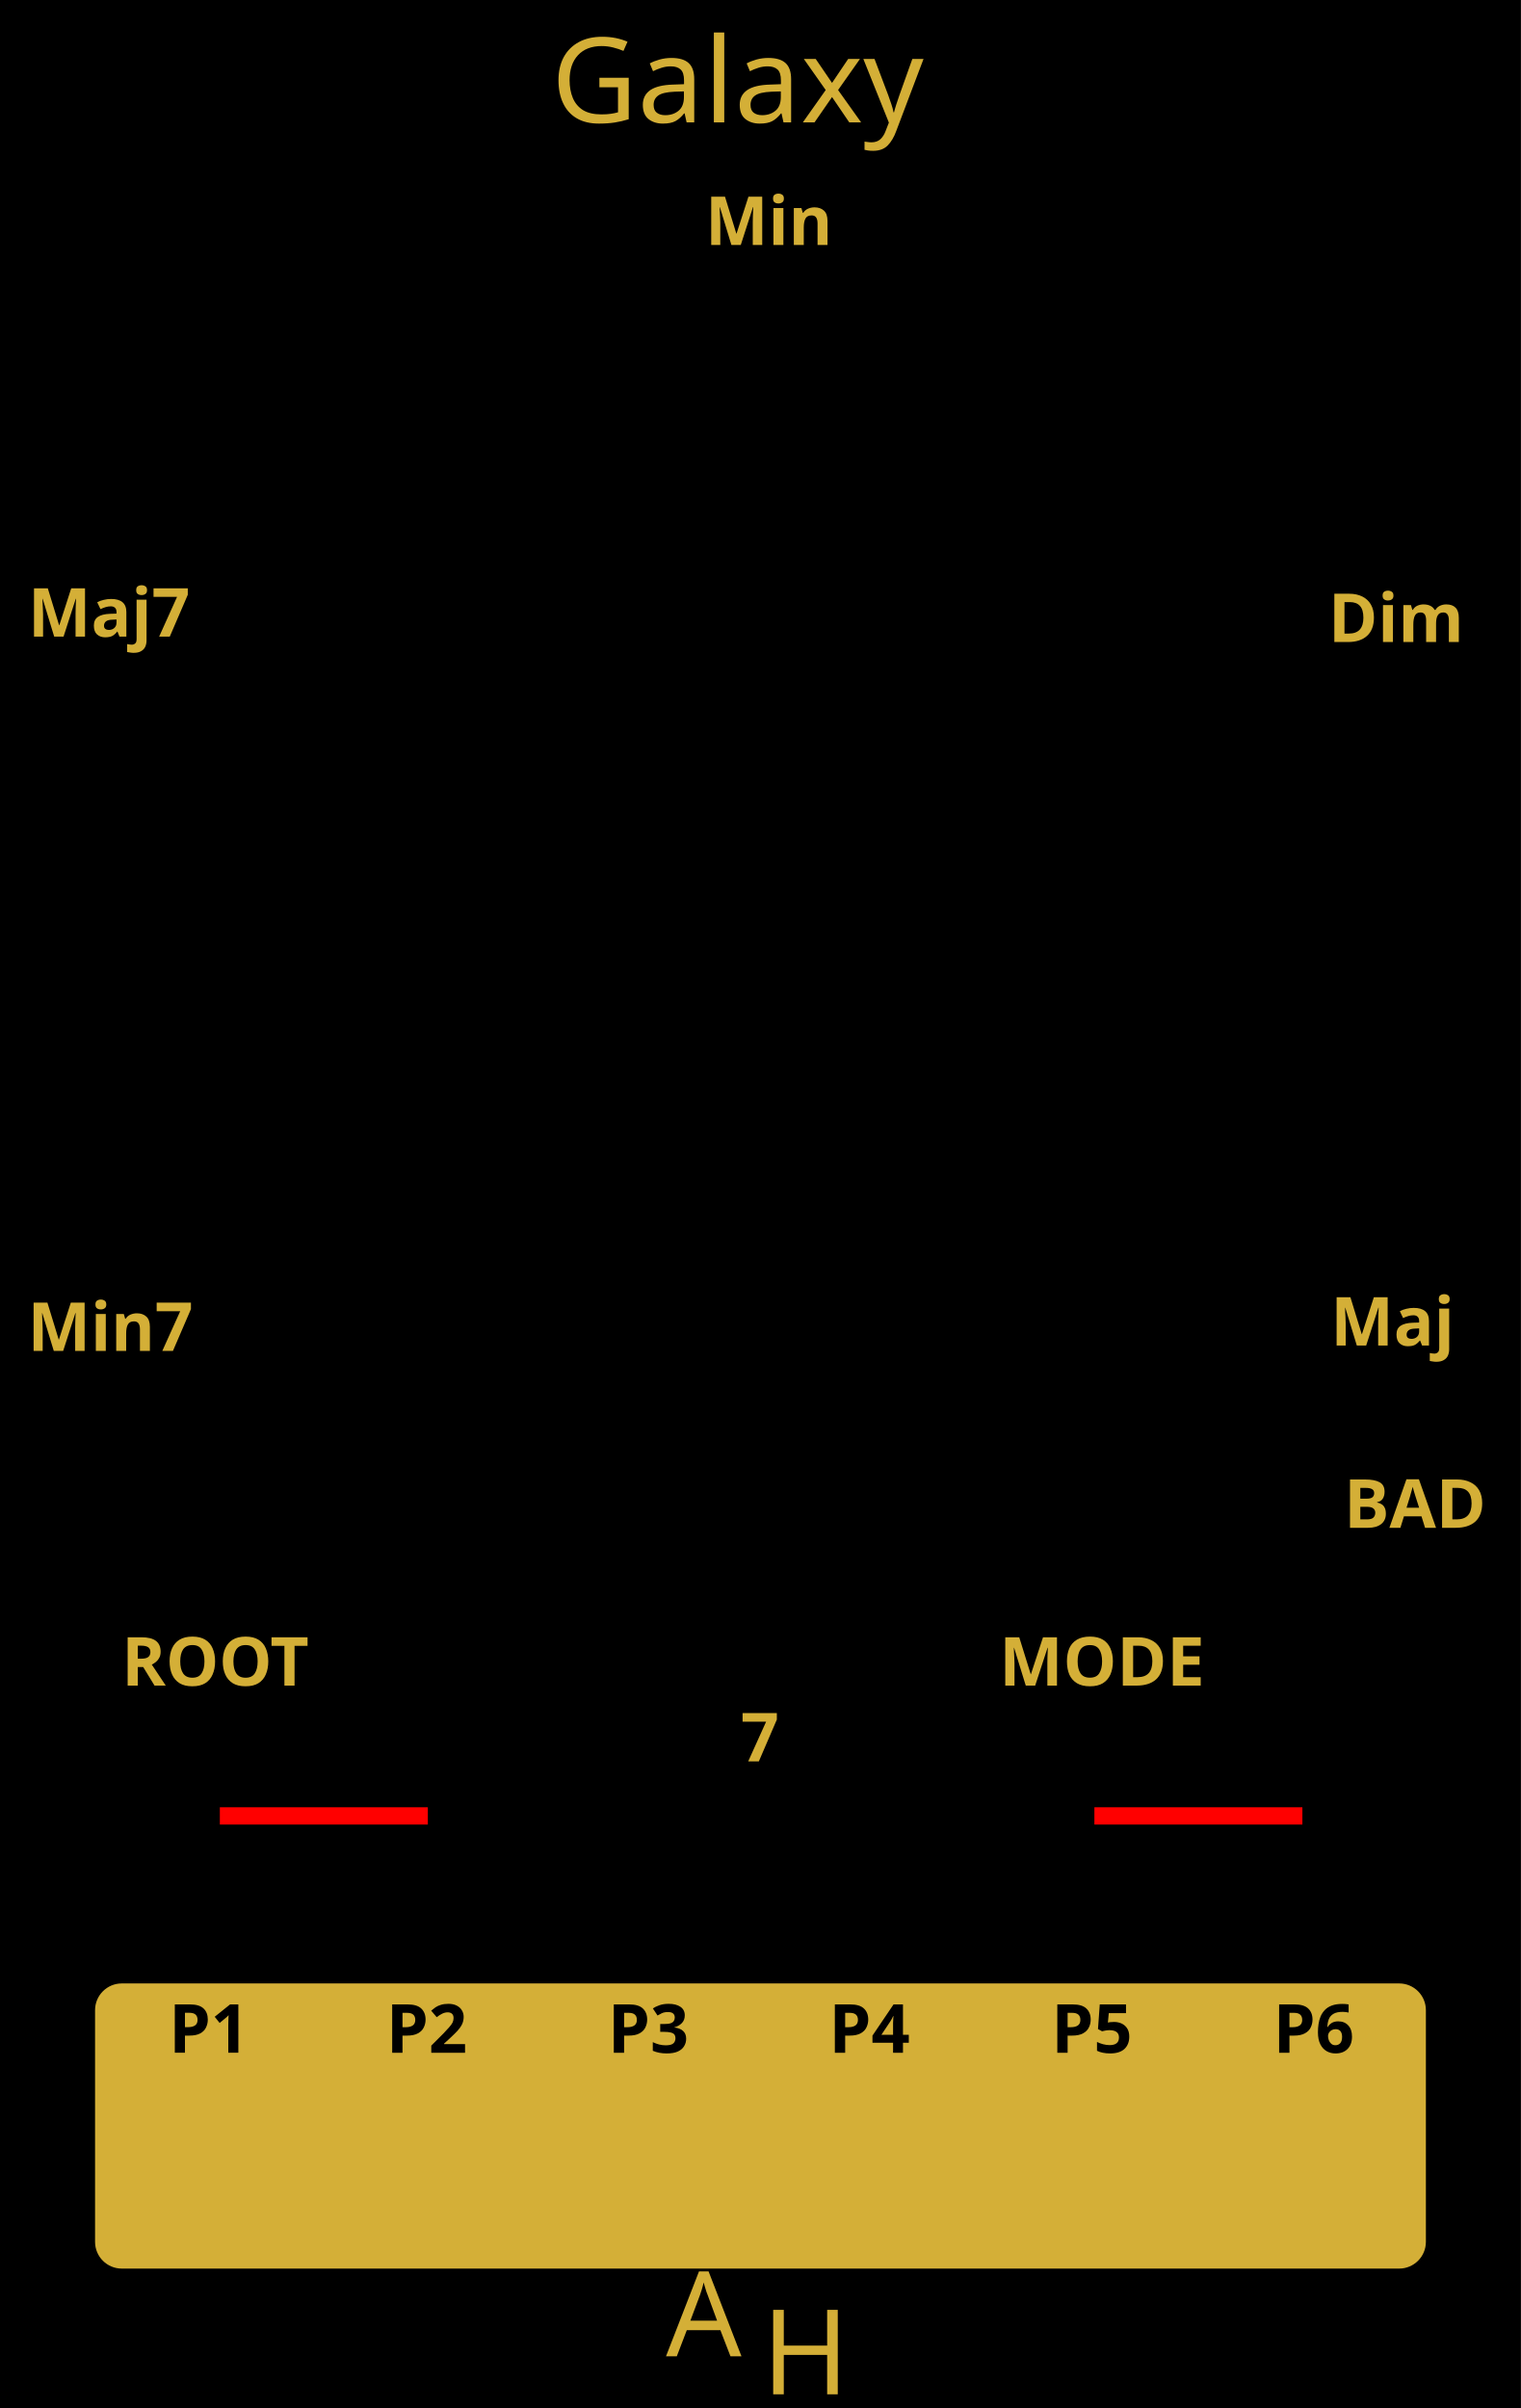
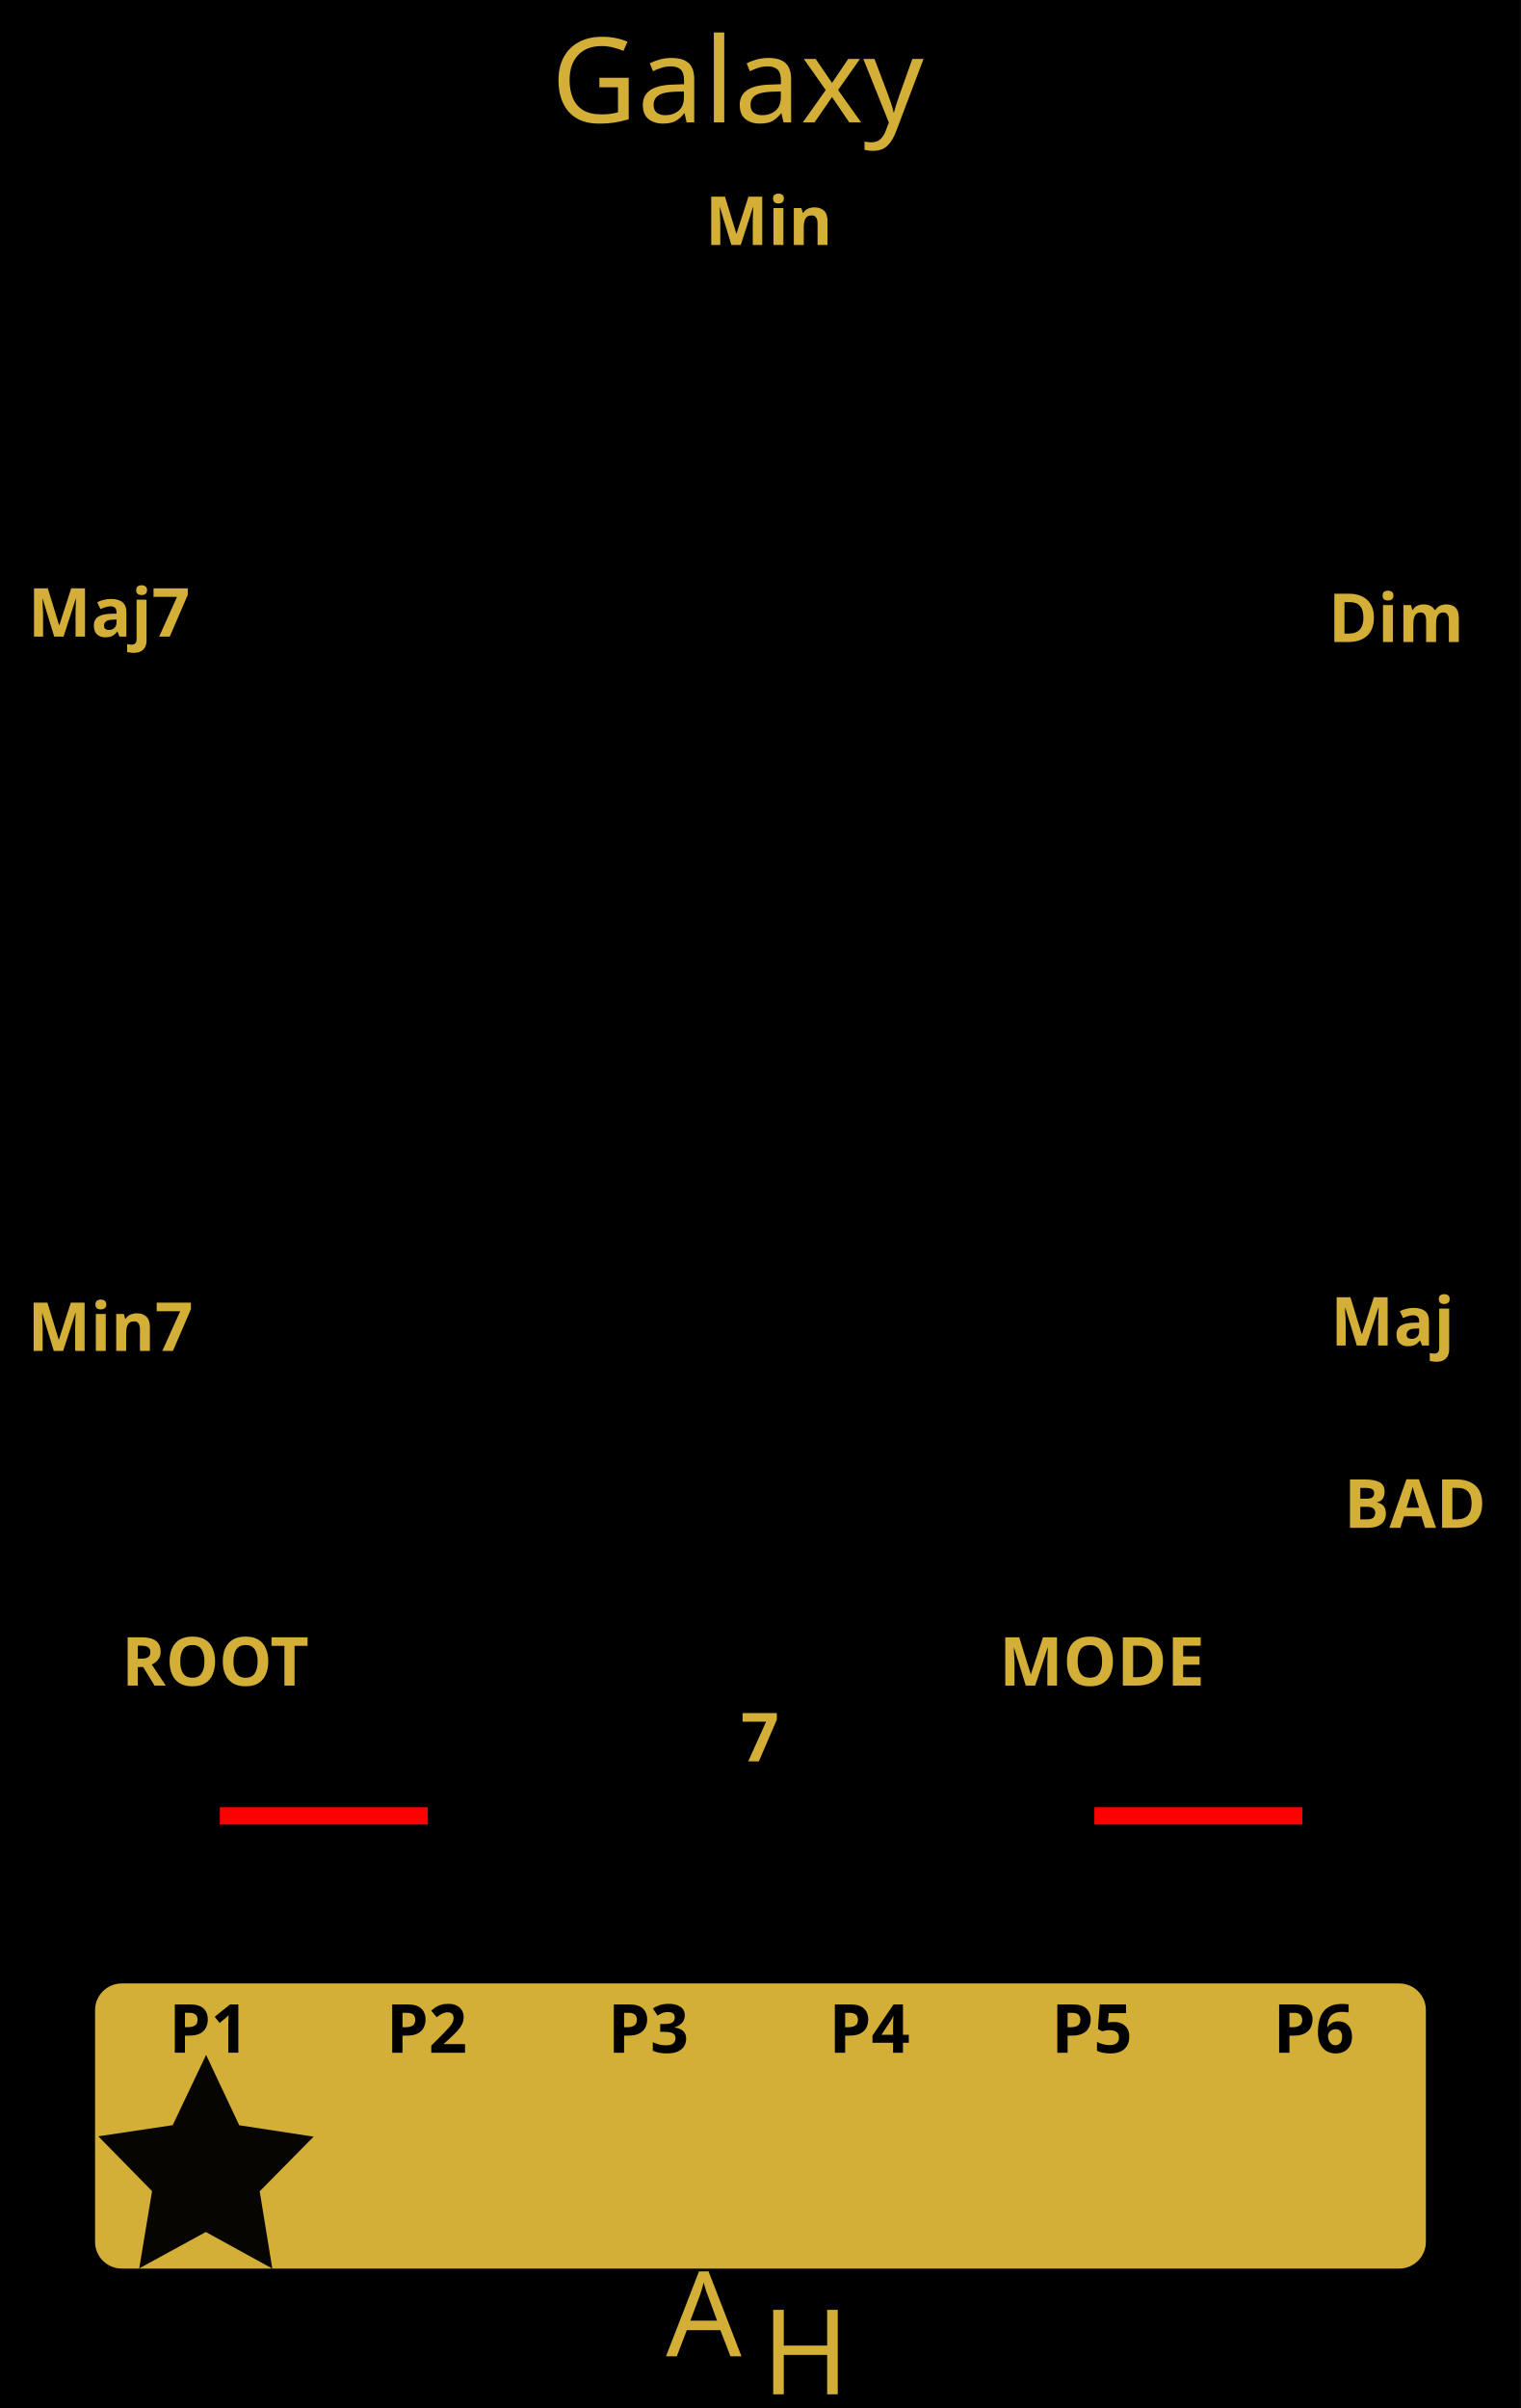
<svg xmlns="http://www.w3.org/2000/svg" xmlns:ns1="http://www.openswatchbook.org/uri/2009/osb" width="240" height="380" id="svg11791" version="1.1">
  <defs id="defs3">
    <marker orient="auto" refY="0" refX="0" id="DotM" style="overflow:visible">
      <path id="path4782" d="m -2.5,-1 c 0,2.76 -2.24,5 -5,5 -2.76,0 -5,-2.24 -5,-5 0,-2.76 2.24,-5 5,-5 2.76,0 5,2.24 5,5 z" style="fill-rule:evenodd;stroke:#000000;stroke-width:1pt" transform="matrix(0.4,0,0,0.4,2.96,0.4)" />
    </marker>
    <marker orient="auto" refY="0" refX="0" id="Arrow1Sstart" style="overflow:visible">
      <path id="path4730" d="M 0,0 5,-5 -12.5,0 5,5 Z" style="fill-rule:evenodd;stroke:#000000;stroke-width:1pt" transform="matrix(0.2,0,0,0.2,1.2,0)" />
    </marker>
    <marker orient="auto" refY="0" refX="0" id="Arrow2Mend" style="overflow:visible">
      <path id="path5158" style="fill-rule:evenodd;stroke-width:0.625;stroke-linejoin:round" d="M 8.719,4.034 -2.207,0.016 8.719,-4.002 c -1.745,2.372 -1.735,5.617 -6e-7,8.035 z" transform="scale(-0.6)" />
    </marker>
    <marker orient="auto" refY="0" refX="0" id="Arrow2Mstart" style="overflow:visible">
      <path id="path5155" style="fill-rule:evenodd;stroke-width:0.625;stroke-linejoin:round" d="M 8.719,4.034 -2.207,0.016 8.719,-4.002 c -1.745,2.372 -1.735,5.617 -6e-7,8.035 z" transform="scale(0.6)" />
    </marker>
    <marker orient="auto" refY="0" refX="0" id="Arrow1Mstart" style="overflow:visible">
      <path id="path6730" d="M 0,0 5,-5 -12.5,0 5,5 Z" style="fill-rule:evenodd;stroke:#000000;stroke-width:1pt" transform="matrix(0.4,0,0,0.4,4,0)" />
    </marker>
    <marker orient="auto" refY="0" refX="0" id="TriangleOutM" style="overflow:visible">
      <path id="path6869" d="M 5.77,0 -2.88,5 V -5 Z" style="fill-rule:evenodd;stroke:#000000;stroke-width:1pt" transform="scale(0.4)" />
    </marker>
    <marker orient="auto" refY="0" refX="0" id="TriangleOutS" style="overflow:visible">
      <path id="path6872" d="M 5.77,0 -2.88,5 V -5 Z" style="fill-rule:evenodd;stroke:#000000;stroke-width:1pt" transform="scale(0.2)" />
    </marker>
    <marker orient="auto" refY="0" refX="0" id="SquareL" style="overflow:visible">
      <path id="path7539" d="M -5,-5 V 5 H 5 V -5 Z" style="fill-rule:evenodd;stroke:#000000;stroke-width:1pt" transform="scale(0.8)" />
    </marker>
    <marker orient="auto" refY="0" refX="0" id="Arrow1Send" style="overflow:visible">
      <path id="path6739" d="M 0,0 5,-5 -12.5,0 5,5 Z" style="fill-rule:evenodd;stroke:#000000;stroke-width:1pt" transform="matrix(-0.2,0,0,-0.2,-1.2,0)" />
    </marker>
    <marker orient="auto" refY="0" refX="0" id="Arrow1Mend" style="overflow:visible">
      <path id="path6733" d="M 0,0 5,-5 -12.5,0 5,5 Z" style="fill-rule:evenodd;stroke:#000000;stroke-width:1pt" transform="matrix(-0.4,0,0,-0.4,-4,0)" />
    </marker>
    <marker orient="auto" refY="0" refX="0" id="Arrow1Lend" style="overflow:visible">
      <path id="path6727" d="M 0,0 5,-5 -12.5,0 5,5 Z" style="fill-rule:evenodd;stroke:#000000;stroke-width:1pt" transform="matrix(-0.8,0,0,-0.8,-10,0)" />
    </marker>
    <filter height="1" width="1" y="0" x="0" id="filter3998" style="color-interpolation-filters:sRGB">
      <feConvolveMatrix order="3 3" kernelMatrix="0 1 0 0 -2 0 0 1 0" in="SourceGraphic" divisor="1" targetX="1" targetY="1" preserveAlpha="true" result="result0" bias="0" id="feConvolveMatrix4000" />
    </filter>
    <filter height="1" width="1" y="0" x="0" id="filter3286" style="color-interpolation-filters:sRGB">
      <feFlood flood-color="rgb(128,128,128)" flood-opacity="0" result="result1" id="feFlood3288" />
      <feBlend result="result2" mode="normal" in2="SourceGraphic" id="feBlend3290" />
      <feComposite k4="0" k3="0" k1="0" result="result3" operator="arithmetic" k2="1" in2="SourceGraphic" id="feComposite3292" />
      <feComposite operator="in" in2="SourceGraphic" id="feComposite3294" />
    </filter>
    <clipPath clipPathUnits="userSpaceOnUse" id="clipPath6603">
      <path d="M 402,402 H 9515 V 13631 H 402 Z" id="path6605" style="clip-rule:evenodd" />
    </clipPath>
    <clipPath clipPathUnits="userSpaceOnUse" id="clipPath6613">
      <path d="M 402,402 H 9515 V 13631 H 402 Z" id="path6615" style="clip-rule:evenodd" />
    </clipPath>
    <clipPath clipPathUnits="userSpaceOnUse" id="clipPath6619">
      <path d="M 614,402 H 9303 V 6057 H 614 Z" id="path6621" style="clip-rule:evenodd" />
    </clipPath>
    <clipPath clipPathUnits="userSpaceOnUse" id="clipPath6290">
      <path d="M 402,402 H 9515 V 13631 H 402 Z" id="path6292" style="clip-rule:evenodd" />
    </clipPath>
    <clipPath clipPathUnits="userSpaceOnUse" id="clipPath6300">
      <path d="M 402,402 H 9515 V 13631 H 402 Z" id="path6302" style="clip-rule:evenodd" />
    </clipPath>
    <clipPath clipPathUnits="userSpaceOnUse" id="clipPath6306">
      <path d="M 614,402 H 9303 V 6655 H 614 Z" id="path6308" style="clip-rule:evenodd" />
    </clipPath>
    <clipPath clipPathUnits="userSpaceOnUse" id="clipPath5977">
      <path d="M 402,402 H 9515 V 13631 H 402 Z" id="path5979" style="clip-rule:evenodd" />
    </clipPath>
    <clipPath clipPathUnits="userSpaceOnUse" id="clipPath5987">
      <path d="M 402,402 H 9515 V 13631 H 402 Z" id="path5989" style="clip-rule:evenodd" />
    </clipPath>
    <clipPath clipPathUnits="userSpaceOnUse" id="clipPath5993">
      <path d="M 614,402 H 9303 V 6645 H 614 Z" id="path5995" style="clip-rule:evenodd" />
    </clipPath>
    <clipPath clipPathUnits="userSpaceOnUse" id="clipPath5664">
      <path d="M 402,402 H 9515 V 13631 H 402 Z" id="path5666" style="clip-rule:evenodd" />
    </clipPath>
    <clipPath clipPathUnits="userSpaceOnUse" id="clipPath5674">
      <path d="M 402,402 H 9515 V 13631 H 402 Z" id="path5676" style="clip-rule:evenodd" />
    </clipPath>
    <clipPath clipPathUnits="userSpaceOnUse" id="clipPath5680">
      <path d="M 614,402 H 9303 V 6655 H 614 Z" id="path5682" style="clip-rule:evenodd" />
    </clipPath>
    <clipPath clipPathUnits="userSpaceOnUse" id="clipPath5363">
      <path d="M 402,402 H 9515 V 13631 H 402 Z" id="path5365" style="clip-rule:evenodd" />
    </clipPath>
    <clipPath clipPathUnits="userSpaceOnUse" id="clipPath5373">
      <path d="M 402,402 H 9515 V 13631 H 402 Z" id="path5375" style="clip-rule:evenodd" />
    </clipPath>
    <clipPath clipPathUnits="userSpaceOnUse" id="clipPath5379">
      <path d="M 614,402 H 9303 V 6051 H 614 Z" id="path5381" style="clip-rule:evenodd" />
    </clipPath>
    <clipPath clipPathUnits="userSpaceOnUse" id="clipPath5062">
      <path d="M 402,402 H 9515 V 13631 H 402 Z" id="path5064" style="clip-rule:evenodd" />
    </clipPath>
    <clipPath clipPathUnits="userSpaceOnUse" id="clipPath5072">
      <path d="M 402,402 H 9515 V 13631 H 402 Z" id="path5074" style="clip-rule:evenodd" />
    </clipPath>
    <clipPath clipPathUnits="userSpaceOnUse" id="clipPath5078">
      <path d="M 614,402 H 9303 V 6051 H 614 Z" id="path5080" style="clip-rule:evenodd" />
    </clipPath>
    <clipPath clipPathUnits="userSpaceOnUse" id="clipPath4761">
      <path d="M 402,402 H 9515 V 13631 H 402 Z" id="path4763" style="clip-rule:evenodd" />
    </clipPath>
    <clipPath clipPathUnits="userSpaceOnUse" id="clipPath4771">
      <path d="M 402,402 H 9515 V 13631 H 402 Z" id="path4773" style="clip-rule:evenodd" />
    </clipPath>
    <clipPath clipPathUnits="userSpaceOnUse" id="clipPath4777">
      <path d="M 614,402 H 9303 V 6051 H 614 Z" id="path4779" style="clip-rule:evenodd" />
    </clipPath>
    <clipPath clipPathUnits="userSpaceOnUse" id="clipPath4159">
      <path d="M 402,402 H 9515 V 13631 H 402 Z" id="path4161" style="clip-rule:evenodd" />
    </clipPath>
    <clipPath clipPathUnits="userSpaceOnUse" id="clipPath4169">
      <path d="M 402,402 H 9515 V 13631 H 402 Z" id="path4171" style="clip-rule:evenodd" />
    </clipPath>
    <clipPath clipPathUnits="userSpaceOnUse" id="clipPath4175">
      <path d="M 614,402 H 9303 V 6051 H 614 Z" id="path4177" style="clip-rule:evenodd" />
    </clipPath>
    <linearGradient ns1:paint="solid" id="linearGradient8170">
      <stop id="stop8172" offset="0" style="stop-color:#000000;stop-opacity:1;" />
    </linearGradient>
    <filter height="1" width="1" y="0" x="0" id="filter3998-0" style="color-interpolation-filters:sRGB">
      <feConvolveMatrix order="3 3" kernelMatrix="0 1 0 0 -2 0 0 1 0" in="SourceGraphic" divisor="1" targetX="1" targetY="1" preserveAlpha="true" result="result0" bias="0" id="feConvolveMatrix4000-2" />
    </filter>
    <filter height="1" width="1" y="0" x="0" id="filter3286-2" style="color-interpolation-filters:sRGB">
      <feFlood flood-color="rgb(128,128,128)" flood-opacity="0" result="result1" id="feFlood3288-2" />
      <feBlend result="result2" mode="normal" in2="SourceGraphic" id="feBlend3290-7" />
      <feComposite k4="0" k3="0" k1="0" result="result3" operator="arithmetic" k2="1" in2="SourceGraphic" id="feComposite3292-9" />
      <feComposite operator="in" in2="SourceGraphic" id="feComposite3294-7" />
    </filter>
    <clipPath clipPathUnits="userSpaceOnUse" id="clipPath6603-6">
      <path d="M 402,402 H 9515 V 13631 H 402 Z" id="path6605-9" style="clip-rule:evenodd" />
    </clipPath>
    <clipPath clipPathUnits="userSpaceOnUse" id="clipPath6613-4">
      <path d="M 402,402 H 9515 V 13631 H 402 Z" id="path6615-8" style="clip-rule:evenodd" />
    </clipPath>
    <clipPath clipPathUnits="userSpaceOnUse" id="clipPath6619-1">
      <path d="M 614,402 H 9303 V 6057 H 614 Z" id="path6621-7" style="clip-rule:evenodd" />
    </clipPath>
    <clipPath clipPathUnits="userSpaceOnUse" id="clipPath6290-7">
      <path d="M 402,402 H 9515 V 13631 H 402 Z" id="path6292-5" style="clip-rule:evenodd" />
    </clipPath>
    <clipPath clipPathUnits="userSpaceOnUse" id="clipPath6300-0">
      <path d="M 402,402 H 9515 V 13631 H 402 Z" id="path6302-9" style="clip-rule:evenodd" />
    </clipPath>
    <clipPath clipPathUnits="userSpaceOnUse" id="clipPath6306-6">
      <path d="M 614,402 H 9303 V 6655 H 614 Z" id="path6308-7" style="clip-rule:evenodd" />
    </clipPath>
    <clipPath clipPathUnits="userSpaceOnUse" id="clipPath5977-5">
      <path d="M 402,402 H 9515 V 13631 H 402 Z" id="path5979-9" style="clip-rule:evenodd" />
    </clipPath>
    <clipPath clipPathUnits="userSpaceOnUse" id="clipPath5987-8">
      <path d="M 402,402 H 9515 V 13631 H 402 Z" id="path5989-4" style="clip-rule:evenodd" />
    </clipPath>
    <clipPath clipPathUnits="userSpaceOnUse" id="clipPath5993-8">
      <path d="M 614,402 H 9303 V 6645 H 614 Z" id="path5995-7" style="clip-rule:evenodd" />
    </clipPath>
    <clipPath clipPathUnits="userSpaceOnUse" id="clipPath5664-9">
      <path d="M 402,402 H 9515 V 13631 H 402 Z" id="path5666-9" style="clip-rule:evenodd" />
    </clipPath>
    <clipPath clipPathUnits="userSpaceOnUse" id="clipPath5674-5">
      <path d="M 402,402 H 9515 V 13631 H 402 Z" id="path5676-5" style="clip-rule:evenodd" />
    </clipPath>
    <clipPath clipPathUnits="userSpaceOnUse" id="clipPath5680-8">
      <path d="M 614,402 H 9303 V 6655 H 614 Z" id="path5682-9" style="clip-rule:evenodd" />
    </clipPath>
    <clipPath clipPathUnits="userSpaceOnUse" id="clipPath5363-3">
      <path d="M 402,402 H 9515 V 13631 H 402 Z" id="path5365-2" style="clip-rule:evenodd" />
    </clipPath>
    <clipPath clipPathUnits="userSpaceOnUse" id="clipPath5373-7">
      <path d="M 402,402 H 9515 V 13631 H 402 Z" id="path5375-5" style="clip-rule:evenodd" />
    </clipPath>
    <clipPath clipPathUnits="userSpaceOnUse" id="clipPath5379-4">
      <path d="M 614,402 H 9303 V 6051 H 614 Z" id="path5381-8" style="clip-rule:evenodd" />
    </clipPath>
    <clipPath clipPathUnits="userSpaceOnUse" id="clipPath5062-2">
      <path d="M 402,402 H 9515 V 13631 H 402 Z" id="path5064-2" style="clip-rule:evenodd" />
    </clipPath>
    <clipPath clipPathUnits="userSpaceOnUse" id="clipPath5072-4">
      <path d="M 402,402 H 9515 V 13631 H 402 Z" id="path5074-9" style="clip-rule:evenodd" />
    </clipPath>
    <clipPath clipPathUnits="userSpaceOnUse" id="clipPath5078-8">
      <path d="M 614,402 H 9303 V 6051 H 614 Z" id="path5080-7" style="clip-rule:evenodd" />
    </clipPath>
    <clipPath clipPathUnits="userSpaceOnUse" id="clipPath4761-5">
      <path d="M 402,402 H 9515 V 13631 H 402 Z" id="path4763-2" style="clip-rule:evenodd" />
    </clipPath>
    <clipPath clipPathUnits="userSpaceOnUse" id="clipPath4771-1">
      <path d="M 402,402 H 9515 V 13631 H 402 Z" id="path4773-7" style="clip-rule:evenodd" />
    </clipPath>
    <clipPath clipPathUnits="userSpaceOnUse" id="clipPath4777-0">
      <path d="M 614,402 H 9303 V 6051 H 614 Z" id="path4779-9" style="clip-rule:evenodd" />
    </clipPath>
    <clipPath clipPathUnits="userSpaceOnUse" id="clipPath4159-1">
      <path d="M 402,402 H 9515 V 13631 H 402 Z" id="path4161-2" style="clip-rule:evenodd" />
    </clipPath>
    <clipPath clipPathUnits="userSpaceOnUse" id="clipPath4169-5">
      <path d="M 402,402 H 9515 V 13631 H 402 Z" id="path4171-5" style="clip-rule:evenodd" />
    </clipPath>
    <clipPath clipPathUnits="userSpaceOnUse" id="clipPath4175-8">
      <path d="M 614,402 H 9303 V 6051 H 614 Z" id="path4177-8" style="clip-rule:evenodd" />
    </clipPath>
    <linearGradient ns1:paint="solid" id="linearGradient8170-5">
      <stop id="stop8172-0" offset="0" style="stop-color:#000000;stop-opacity:1;" />
    </linearGradient>
    <clipPath id="clip89">
      <rect id="rect4864" height="19" width="18" x="0" y="0" />
    </clipPath>
    <clipPath id="clip90">
      <path id="path4861" d="m 0.898,0.129 h 16.25 v 17.883 h -16.25 z m 0,0" />
    </clipPath>
    <mask id="mask44">
      <g transform="matrix(0.2645833,0,0,0.2645833,89.35879,128.5777)" id="g4858" style="filter:url(#alpha)">
        <rect id="rect4856" style="fill:#000000;fill-opacity:0.15;stroke:none" height="3351.5" width="3052.87" y="0" x="0" />
      </g>
    </mask>
    <filter height="1" width="1" y="0" x="0" filterUnits="objectBoundingBox" id="alpha">
      <feColorMatrix id="feColorMatrix4149" values="0 0 0 0 1 0 0 0 0 1 0 0 0 0 1 0 0 0 1 0" in="SourceGraphic" type="matrix" />
    </filter>
    <clipPath id="clipPath17821">
      <rect id="rect17819" height="19" width="18" x="0" y="0" />
    </clipPath>
    <clipPath id="clipPath17825">
      <path id="path17823" d="m 0.898,0.129 h 16.25 v 17.883 h -16.25 z m 0,0" />
    </clipPath>
    <clipPath id="clip87">
      <rect id="rect4848" height="26" width="24" x="0" y="0" />
    </clipPath>
    <clipPath id="clip88">
      <path id="path4845" d="m 0.684,0.922 h 22.68 v 24.938 H 0.684 Z m 0,0" />
    </clipPath>
    <mask id="mask43">
      <g transform="matrix(0.2645833,0,0,0.2645833,89.35879,128.5777)" id="g4842" style="filter:url(#alpha)">
        <rect id="rect4840" style="fill:#000000;fill-opacity:0.15;stroke:none" height="3351.5" width="3052.87" y="0" x="0" />
      </g>
    </mask>
    <filter height="1" width="1" y="0" x="0" filterUnits="objectBoundingBox" id="filter17836">
      <feColorMatrix id="feColorMatrix17834" values="0 0 0 0 1 0 0 0 0 1 0 0 0 0 1 0 0 0 1 0" in="SourceGraphic" type="matrix" />
    </filter>
    <clipPath id="clipPath17840">
      <rect id="rect17838" height="26" width="24" x="0" y="0" />
    </clipPath>
    <clipPath id="clipPath17844">
      <path id="path17842" d="m 0.684,0.922 h 22.68 v 24.938 H 0.684 Z m 0,0" />
    </clipPath>
    <filter style="color-interpolation-filters:sRGB" id="filter3933" x="-0.014" width="1.027" y="-0.011" height="1.021">
      <feGaussianBlur stdDeviation="0.2" id="feGaussianBlur3935" />
    </filter>
  </defs>
  <g id="layer2" style="display:inline" transform="translate(0.01175524,-74.38676)">
    <rect style="fill:#000000;fill-opacity:1;stroke-width:16.21" id="rect7953" width="240" height="380" x="-0.012" y="74.387" ry="0" />
    <g style="font-style:normal;font-variant:normal;font-weight:bold;font-stretch:condensed;font-size:24px;line-height:125%;font-family:Miso;-inkscape-font-specification:'Miso Bold Condensed';letter-spacing:-0.06px;word-spacing:0px;fill:#000000;fill-opacity:1;stroke:none" id="text4395" transform="matrix(0.8346288,0,0,0.8346288,-0.00194398,75.14247)" />
    <g transform="matrix(0.8346288,0,0,0.8346288,-0.00194398,76.32542)" style="font-style:normal;font-variant:normal;font-weight:normal;font-stretch:normal;font-size:16px;line-height:125%;font-family:Nasalization;-inkscape-font-specification:Nasalization;letter-spacing:0px;word-spacing:0px;fill:#000000;fill-opacity:1;stroke:none" id="text20106" />
    <g style="font-style:normal;font-variant:normal;font-weight:bold;font-stretch:condensed;font-size:14px;line-height:125%;font-family:Miso;-inkscape-font-specification:'Miso Bold Condensed';letter-spacing:-0.06px;word-spacing:0px;fill:#000000;fill-opacity:1;stroke:none" id="flowRoot7367" transform="matrix(0.8346288,0,0,0.8346288,-0.00194398,75.14247)" />
    <g transform="matrix(0.8346288,0,0,0.8346288,-0.00194398,76.32542)" style="font-style:normal;font-variant:normal;font-weight:bold;font-stretch:condensed;font-size:14px;line-height:125%;font-family:Miso;-inkscape-font-specification:'Miso Bold Condensed';letter-spacing:0px;word-spacing:0px;fill:#000000;fill-opacity:1;stroke:none" id="text10240" />
    <g style="display:inline;fill:#ffffff;fill-opacity:1" transform="matrix(0.8346288,0,0,0.8346288,-34.48847,235.1078)" id="g4020" />
    <text id="text7961" y="93.702" x="86.975" style="font-style:normal;font-weight:normal;font-size:40px;line-height:1.25;font-family:sans-serif;letter-spacing:0px;word-spacing:0px;fill:#d4af37;fill-opacity:1;stroke:none" xml:space="preserve">
      <tspan style="font-style:normal;font-variant:normal;font-weight:normal;font-stretch:normal;font-size:18.667px;font-family:'Cooper Black';-inkscape-font-specification:'Cooper Black, Normal';font-variant-ligatures:normal;font-variant-caps:normal;font-variant-numeric:normal;font-feature-settings:normal;text-align:start;writing-mode:lr-tb;text-anchor:start;fill:#d4af37;fill-opacity:1" y="93.702" x="86.975" id="tspan7959">Galaxy</tspan>
    </text>
    <text xml:space="preserve" style="font-style:normal;font-weight:normal;font-size:40px;line-height:1.25;font-family:sans-serif;letter-spacing:0px;word-spacing:0px;fill:#000000;fill-opacity:1;stroke:none" x="112.307" y="441.102" id="text6045">
      <tspan id="tspan6043" x="112.307" y="477.595" />
    </text>
    <g id="g6059" transform="translate(-0.8833256,1.500498)">
      <text id="text6049" y="444.725" x="105.966" style="font-style:normal;font-weight:normal;font-size:40px;line-height:1.25;font-family:sans-serif;letter-spacing:0px;word-spacing:0px;fill:#000000;fill-opacity:1;stroke:none" xml:space="preserve">
        <tspan style="font-style:normal;font-variant:normal;font-weight:normal;font-stretch:normal;font-size:18.667px;font-family:'Cooper Black';-inkscape-font-specification:'Cooper Black, Normal';font-variant-ligatures:normal;font-variant-caps:normal;font-variant-numeric:normal;font-feature-settings:normal;text-align:start;writing-mode:lr-tb;text-anchor:start;fill:#d4af37;fill-opacity:1" y="444.725" x="105.966" id="tspan6047">A</tspan>
      </text>
      <text xml:space="preserve" style="font-style:normal;font-weight:normal;font-size:40px;line-height:1.25;font-family:sans-serif;letter-spacing:0px;word-spacing:0px;fill:#000000;fill-opacity:1;stroke:none" x="121.066" y="450.725" id="text6053">
        <tspan id="tspan6051" x="121.066" y="450.725" style="font-style:normal;font-variant:normal;font-weight:normal;font-stretch:normal;font-size:18.667px;font-family:'Cooper Black';-inkscape-font-specification:'Cooper Black, Normal';font-variant-ligatures:normal;font-variant-caps:normal;font-variant-numeric:normal;font-feature-settings:normal;text-align:start;writing-mode:lr-tb;text-anchor:start;fill:#d4af37;fill-opacity:1">H</tspan>
      </text>
    </g>
    <rect transform="scale(1,-1)" ry="4.219" y="-432.387" x="14.988" height="45" width="210" id="rect1115" style="fill:#d4af37;fill-opacity:1;stroke-width:1.923" />
    <text transform="scale(0.994209,1.005825)" id="text1119" y="396.018" x="26.782" style="font-style:normal;font-weight:normal;font-size:39.768px;line-height:1.25;font-family:sans-serif;letter-spacing:0px;word-spacing:0px;fill:#000000;fill-opacity:1;stroke:none;stroke-width:0.994;" xml:space="preserve">
      <tspan style="font-style:normal;font-variant:normal;font-weight:bold;font-stretch:normal;font-size:10.605px;font-family:Eurostile;-inkscape-font-specification:'Eurostile, Bold';font-variant-ligatures:normal;font-variant-caps:normal;font-variant-numeric:normal;font-feature-settings:normal;text-align:start;writing-mode:lr-tb;text-anchor:start;fill:#000000;fill-opacity:1;stroke-width:0.994;" y="396.018" x="26.782" id="tspan1117">P1</tspan>
    </text>
    <text id="text1110" y="398.324" x="60.923" style="font-style:normal;font-weight:normal;font-size:40px;line-height:1.25;font-family:sans-serif;letter-spacing:0px;word-spacing:0px;fill:#000000;fill-opacity:1;stroke:none;" xml:space="preserve">
      <tspan style="font-style:normal;font-variant:normal;font-weight:bold;font-stretch:normal;font-size:10.667px;font-family:Eurostile;-inkscape-font-specification:'Eurostile, Bold';font-variant-ligatures:normal;font-variant-caps:normal;font-variant-numeric:normal;font-feature-settings:normal;text-align:start;writing-mode:lr-tb;text-anchor:start;fill:#000000;fill-opacity:1;" y="398.324" x="60.923" id="tspan1108">P2</tspan>
    </text>
    <text id="text1116" y="398.324" x="165.874" style="font-style:normal;font-weight:normal;font-size:40px;line-height:1.25;font-family:sans-serif;letter-spacing:0px;word-spacing:0px;fill:#000000;fill-opacity:1;stroke:none;" xml:space="preserve">
      <tspan style="font-style:normal;font-variant:normal;font-weight:bold;font-stretch:normal;font-size:10.667px;font-family:Eurostile;-inkscape-font-specification:'Eurostile, Bold';font-variant-ligatures:normal;font-variant-caps:normal;font-variant-numeric:normal;font-feature-settings:normal;text-align:start;writing-mode:lr-tb;text-anchor:start;fill:#000000;fill-opacity:1;" y="398.324" x="165.874" id="tspan1114">P5</tspan>
    </text>
    <text xml:space="preserve" style="font-style:normal;font-weight:normal;font-size:40px;line-height:1.25;font-family:sans-serif;letter-spacing:0px;word-spacing:0px;fill:#000000;fill-opacity:1;stroke:none;" x="130.775" y="398.324" id="text18932">
      <tspan id="tspan18930" x="130.775" y="398.324" style="font-style:normal;font-variant:normal;font-weight:bold;font-stretch:normal;font-size:10.667px;font-family:Eurostile;-inkscape-font-specification:'Eurostile, Bold';font-variant-ligatures:normal;font-variant-caps:normal;font-variant-numeric:normal;font-feature-settings:normal;text-align:start;writing-mode:lr-tb;text-anchor:start;fill:#000000;fill-opacity:1;">P4</tspan>
    </text>
    <text xml:space="preserve" style="font-style:normal;font-variant:normal;font-weight:normal;font-stretch:normal;font-size:40px;line-height:1.25;font-family:Eurostile;-inkscape-font-specification:Eurostile;letter-spacing:0px;word-spacing:0px;fill:#000000;fill-opacity:1;stroke:none" x="-101.724" y="196.235" id="text18936">
      <tspan id="tspan18934" x="-101.724" y="231.995" />
    </text>
    <text id="text1135" y="398.324" x="95.889" style="font-style:normal;font-weight:normal;font-size:40px;line-height:1.25;font-family:sans-serif;letter-spacing:0px;word-spacing:0px;fill:#000000;fill-opacity:1;stroke:none;" xml:space="preserve">
      <tspan style="font-style:normal;font-variant:normal;font-weight:bold;font-stretch:normal;font-size:10.667px;font-family:Eurostile;-inkscape-font-specification:'Eurostile, Bold';font-variant-ligatures:normal;font-variant-caps:normal;font-variant-numeric:normal;font-feature-settings:normal;text-align:start;writing-mode:lr-tb;text-anchor:start;fill:#000000;fill-opacity:1;" y="398.324" x="95.889" id="tspan1133">P3</tspan>
    </text>
    <rect transform="matrix(0.9732212,0,0,-0.9791147,4.497031,-47.43945)" ry="4.219" y="-432.387" x="150.488" height="45" width="35" id="rect1556" style="fill:#000000;fill-opacity:1;stroke-width:0.785;filter:url(#filter3933)" />
    <rect style="fill:#000000;fill-opacity:1;stroke-width:0.785" id="rect1558" width="35" height="45" x="54.488" y="-376.387" ry="4.219" transform="scale(1,-1)" />
    <text id="text1562" y="340.387" x="52.608" style="font-style:normal;font-weight:normal;font-size:40px;line-height:1.25;font-family:sans-serif;letter-spacing:0px;word-spacing:0px;fill:#000000;fill-opacity:1;stroke:none" xml:space="preserve">
      <tspan style="font-style:normal;font-variant:normal;font-weight:bold;font-stretch:normal;font-size:10.667px;font-family:Eurostile;-inkscape-font-specification:'Eurostile, Bold';font-variant-ligatures:normal;font-variant-caps:normal;font-variant-numeric:normal;font-feature-settings:normal;text-align:start;writing-mode:lr-tb;text-anchor:start;fill:#000000;fill-opacity:1" y="340.387" x="52.608" id="tspan1560">INERTIA</tspan>
    </text>
    <rect transform="scale(1,-1)" ry="4.219" y="-376.387" x="14.988" height="45" width="35" id="rect1564" style="fill:#000000;fill-opacity:1;stroke-width:0.785" />
    <text transform="scale(0.994209,1.005825)" id="text1568" y="338.415" x="19.297" style="font-style:normal;font-weight:normal;font-size:39.768px;line-height:1.25;font-family:sans-serif;letter-spacing:0px;word-spacing:0px;fill:#000000;fill-opacity:1;stroke:none;stroke-width:0.994" xml:space="preserve">
      <tspan style="font-style:normal;font-variant:normal;font-weight:bold;font-stretch:normal;font-size:10.605px;font-family:Eurostile;-inkscape-font-specification:'Eurostile, Bold';font-variant-ligatures:normal;font-variant-caps:normal;font-variant-numeric:normal;font-feature-settings:normal;text-align:start;writing-mode:lr-tb;text-anchor:start;fill:#d4af37;fill-opacity:1;stroke-width:0.994" y="338.415" x="19.297" id="tspan1566">ROOT</tspan>
    </text>
    <text xml:space="preserve" style="font-style:normal;font-weight:normal;font-size:40px;line-height:1.25;font-family:sans-serif;letter-spacing:0px;word-spacing:0px;fill:#d4af37;fill-opacity:1;stroke:none" x="157.663" y="340.387" id="text1572">
      <tspan id="tspan1570" x="157.663" y="340.387" style="font-style:normal;font-variant:normal;font-weight:bold;font-stretch:normal;font-size:10.667px;font-family:Eurostile;-inkscape-font-specification:'Eurostile, Bold';font-variant-ligatures:normal;font-variant-caps:normal;font-variant-numeric:normal;font-feature-settings:normal;text-align:start;writing-mode:lr-tb;text-anchor:start;fill:#d4af37;fill-opacity:1">MODE</tspan>
    </text>
    <rect transform="scale(1,-1)" ry="4.219" y="-376.387" x="102.488" height="45" width="35" id="rect1578" style="fill:#000000;fill-opacity:1;stroke-width:0.785" />
    <text xml:space="preserve" style="font-style:normal;font-weight:normal;font-size:40px;line-height:1.25;font-family:sans-serif;letter-spacing:0px;word-spacing:0px;fill:#000000;fill-opacity:1;stroke:none" x="106.483" y="340.329" id="text1582">
      <tspan id="tspan1580" x="106.483" y="340.329" style="font-style:normal;font-variant:normal;font-weight:bold;font-stretch:normal;font-size:10.667px;font-family:Eurostile;-inkscape-font-specification:'Eurostile, Bold';font-variant-ligatures:normal;font-variant-caps:normal;font-variant-numeric:normal;font-feature-settings:normal;text-align:start;writing-mode:lr-tb;text-anchor:start;fill:#000000;fill-opacity:1">HOLD</tspan>
    </text>
    <text xml:space="preserve" style="font-style:normal;font-weight:normal;font-size:40px;line-height:1.25;font-family:sans-serif;letter-spacing:0px;word-spacing:0px;fill:#000000;fill-opacity:1;stroke:none;" x="200.879" y="398.324" id="text2886">
      <tspan id="tspan2884" x="200.879" y="398.324" style="font-style:normal;font-variant:normal;font-weight:bold;font-stretch:normal;font-size:10.667px;font-family:Eurostile;-inkscape-font-specification:'Eurostile, Bold';font-variant-ligatures:normal;font-variant-caps:normal;font-variant-numeric:normal;font-feature-settings:normal;text-align:start;writing-mode:lr-tb;text-anchor:start;fill:#000000;fill-opacity:1;">P6</tspan>
    </text>
    <text xml:space="preserve" style="font-style:normal;font-weight:normal;font-size:37.333px;line-height:1.25;font-family:sans-serif;letter-spacing:0px;word-spacing:0px;fill:#d4af37;fill-opacity:1;stroke:none" x="40.735" y="207.953" id="text22752">
      <tspan id="tspan22750" x="40.735" y="242.013" />
    </text>
    <text xml:space="preserve" style="font-style:normal;font-weight:normal;font-size:37.333px;line-height:1.25;font-family:sans-serif;letter-spacing:0px;word-spacing:0px;fill:#000000;fill-opacity:1;stroke:none" x="70.716" y="348.295" id="text22756">
      <tspan id="tspan22754" x="70.716" y="382.355" style="fill:#d4af37;fill-opacity:1" />
    </text>
    <text id="text1576" y="340.329" x="194.962" style="font-style:normal;font-weight:normal;font-size:40px;line-height:1.25;font-family:sans-serif;letter-spacing:0px;word-spacing:0px;fill:#000000;fill-opacity:1;stroke:none;" xml:space="preserve">
      <tspan style="font-style:normal;font-variant:normal;font-weight:bold;font-stretch:normal;font-size:10.667px;font-family:Eurostile;-inkscape-font-specification:'Eurostile, Bold';font-variant-ligatures:normal;font-variant-caps:normal;font-variant-numeric:normal;font-feature-settings:normal;text-align:start;writing-mode:lr-tb;text-anchor:start;fill:#000000;fill-opacity:1;" y="340.329" x="194.962" id="tspan1574">GATE</tspan>
    </text>
    <text xml:space="preserve" style="font-style:normal;font-weight:normal;font-size:39.768px;line-height:1.25;font-family:sans-serif;letter-spacing:0px;word-spacing:0px;fill:#000000;fill-opacity:1;stroke:none;stroke-width:0.994" x="211.181" y="285.062" id="text1115" transform="scale(0.994209,1.005825)">
      <tspan id="tspan1113" x="211.181" y="285.062" style="font-style:normal;font-variant:normal;font-weight:bold;font-stretch:normal;font-size:10.605px;font-family:Eurostile;-inkscape-font-specification:'Eurostile, Bold';font-variant-ligatures:normal;font-variant-caps:normal;font-variant-numeric:normal;font-feature-settings:normal;text-align:start;writing-mode:lr-tb;text-anchor:start;fill:#d4af37;fill-opacity:1;stroke-width:0.994">Maj</tspan>
    </text>
    <text transform="scale(0.994209,1.005825)" id="text1120" y="350.311" x="117.565" style="font-style:normal;font-weight:normal;font-size:39.768px;line-height:1.25;font-family:sans-serif;letter-spacing:0px;word-spacing:0px;fill:#000000;fill-opacity:1;stroke:none;stroke-width:0.994" xml:space="preserve">
      <tspan style="font-style:normal;font-variant:normal;font-weight:bold;font-stretch:normal;font-size:10.605px;font-family:Eurostile;-inkscape-font-specification:'Eurostile, Bold';font-variant-ligatures:normal;font-variant-caps:normal;font-variant-numeric:normal;font-feature-settings:normal;text-align:start;writing-mode:lr-tb;text-anchor:start;fill:#d4af37;fill-opacity:1;stroke-width:0.994" y="350.311" x="117.565" id="tspan1118">7</tspan>
    </text>
    <text xml:space="preserve" style="font-style:normal;font-weight:normal;font-size:39.768px;line-height:1.25;font-family:sans-serif;letter-spacing:0px;word-spacing:0px;fill:#000000;fill-opacity:1;stroke:none;stroke-width:0.994" x="4.372" y="285.911" id="text1124" transform="scale(0.994209,1.005825)">
      <tspan id="tspan1122" x="4.372" y="285.911" style="font-style:normal;font-variant:normal;font-weight:bold;font-stretch:normal;font-size:10.605px;font-family:Eurostile;-inkscape-font-specification:'Eurostile, Bold';font-variant-ligatures:normal;font-variant-caps:normal;font-variant-numeric:normal;font-feature-settings:normal;text-align:start;writing-mode:lr-tb;text-anchor:start;fill:#d4af37;fill-opacity:1;stroke-width:0.994">Min7</tspan>
    </text>
    <text transform="scale(0.994209,1.005825)" id="text1128" y="173.838" x="4.433" style="font-style:normal;font-weight:normal;font-size:39.768px;line-height:1.25;font-family:sans-serif;letter-spacing:0px;word-spacing:0px;fill:#000000;fill-opacity:1;stroke:none;stroke-width:0.994" xml:space="preserve">
      <tspan style="font-style:normal;font-variant:normal;font-weight:bold;font-stretch:normal;font-size:10.605px;font-family:Eurostile;-inkscape-font-specification:'Eurostile, Bold';font-variant-ligatures:normal;font-variant-caps:normal;font-variant-numeric:normal;font-feature-settings:normal;text-align:start;writing-mode:lr-tb;text-anchor:start;fill:#d4af37;fill-opacity:1;stroke-width:0.994" y="173.838" x="4.433" id="tspan1126">Maj7</tspan>
    </text>
    <text xml:space="preserve" style="font-style:normal;font-weight:normal;font-size:39.768px;line-height:1.25;font-family:sans-serif;letter-spacing:0px;word-spacing:0px;fill:#000000;fill-opacity:1;stroke:none;stroke-width:0.994" x="111.918" y="112.394" id="text1132" transform="scale(0.994209,1.005825)">
      <tspan id="tspan1130" x="111.918" y="112.394" style="font-style:normal;font-variant:normal;font-weight:bold;font-stretch:normal;font-size:10.605px;font-family:Eurostile;-inkscape-font-specification:'Eurostile, Bold';font-variant-ligatures:normal;font-variant-caps:normal;font-variant-numeric:normal;font-feature-settings:normal;text-align:start;writing-mode:lr-tb;text-anchor:start;fill:#d4af37;fill-opacity:1;stroke-width:0.994">Min</tspan>
    </text>
    <flowRoot xml:space="preserve" id="flowRoot1122" style="fill:black;fill-opacity:1;stroke:none;font-family:sans-serif;font-style:normal;font-weight:normal;font-size:37.333px;line-height:1.25;letter-spacing:0px;word-spacing:0px">
      <flowRegion id="flowRegion1124">
        <rect id="rect1126" width="366.836" height="465.127" x="-64.503" y="-35.543" />
      </flowRegion>
      <flowPara id="flowPara1128" />
    </flowRoot>
    <text transform="scale(0.994209,1.005825)" id="text4835" y="174.687" x="210.816" style="font-style:normal;font-weight:normal;font-size:39.768px;line-height:1.25;font-family:sans-serif;letter-spacing:0px;word-spacing:0px;fill:#000000;fill-opacity:1;stroke:none;stroke-width:0.994" xml:space="preserve">
      <tspan style="font-style:normal;font-variant:normal;font-weight:bold;font-stretch:normal;font-size:10.605px;font-family:Eurostile;-inkscape-font-specification:'Eurostile, Bold';font-variant-ligatures:normal;font-variant-caps:normal;font-variant-numeric:normal;font-feature-settings:normal;text-align:start;writing-mode:lr-tb;text-anchor:start;fill:#d4af37;fill-opacity:1;stroke-width:0.994" y="174.687" x="210.816" id="tspan4833">Dim</tspan>
    </text>
    <rect transform="scale(-1)" style="display:inline;opacity:1;fill:#ff0000;fill-opacity:1;stroke:none;stroke-width:0.823;stroke-linejoin:round;stroke-miterlimit:4;stroke-dasharray:none;stroke-opacity:1" id="rect1734" width="32.822" height="2.728" x="-67.5" y="-362.315" />
    <rect y="-362.315" x="-205.5" height="2.728" width="32.822" id="rect9997" style="display:inline;opacity:1;fill:#ff0000;fill-opacity:1;stroke:none;stroke-width:0.823;stroke-linejoin:round;stroke-miterlimit:4;stroke-dasharray:none;stroke-opacity:1" transform="scale(-1)" />
    <text id="text1133" y="315.487" x="212.062" style="font-style:normal;font-weight:normal;font-size:40px;line-height:1.25;font-family:sans-serif;letter-spacing:0px;word-spacing:0px;fill:#d4af37;fill-opacity:1;stroke:none" xml:space="preserve">
      <tspan style="font-style:normal;font-variant:normal;font-weight:bold;font-stretch:normal;font-size:10.667px;font-family:Eurostile;-inkscape-font-specification:'Eurostile, Bold';font-variant-ligatures:normal;font-variant-caps:normal;font-variant-numeric:normal;font-feature-settings:normal;text-align:start;writing-mode:lr-tb;text-anchor:start;fill:#d4af37;fill-opacity:1" y="315.487" x="212.062" id="tspan1131">BAD</tspan>
    </text>
+     <path style="display:inline;opacity:0.97;fill:#000000;fill-opacity:1;stroke:none;stroke-width:0.5;stroke-miterlimit:4;stroke-dasharray:none;stroke-opacity:1" id="path1433" d="m 76.627,232.541 -3.138,9.254 5.844,7.831 -9.77,-0.125 -5.642,7.978 -2.9,-9.331 -9.331,-2.9 7.978,-5.642 -0.125,-9.77 7.831,5.844 z" transform="matrix(1.080672,0.5766521,-0.552785,1.127332,95.21086,105.2284)" />
  </g>
</svg>
